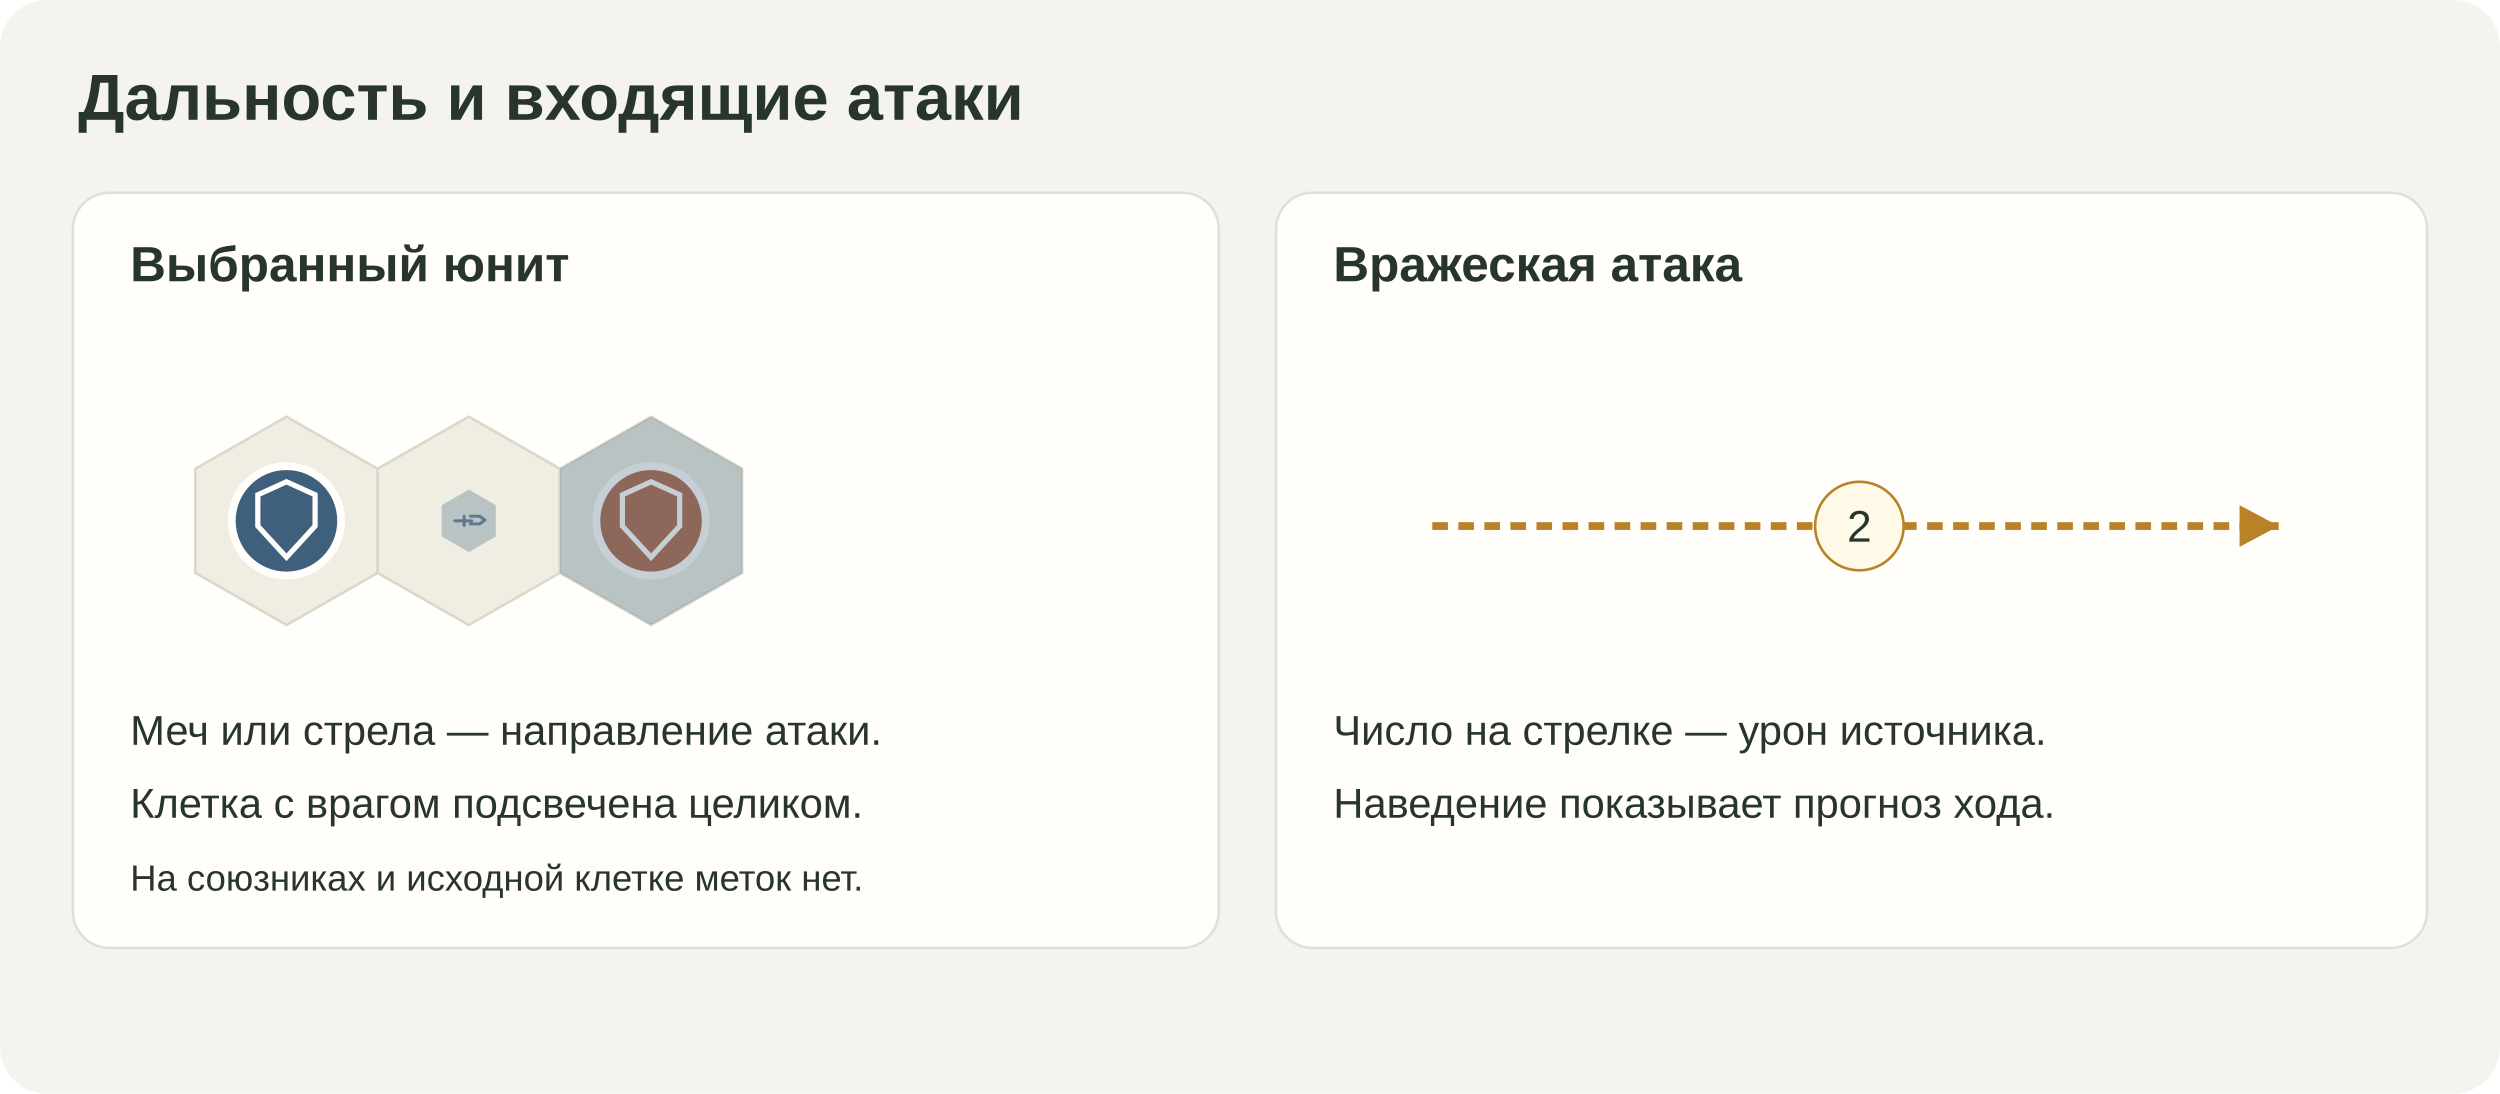
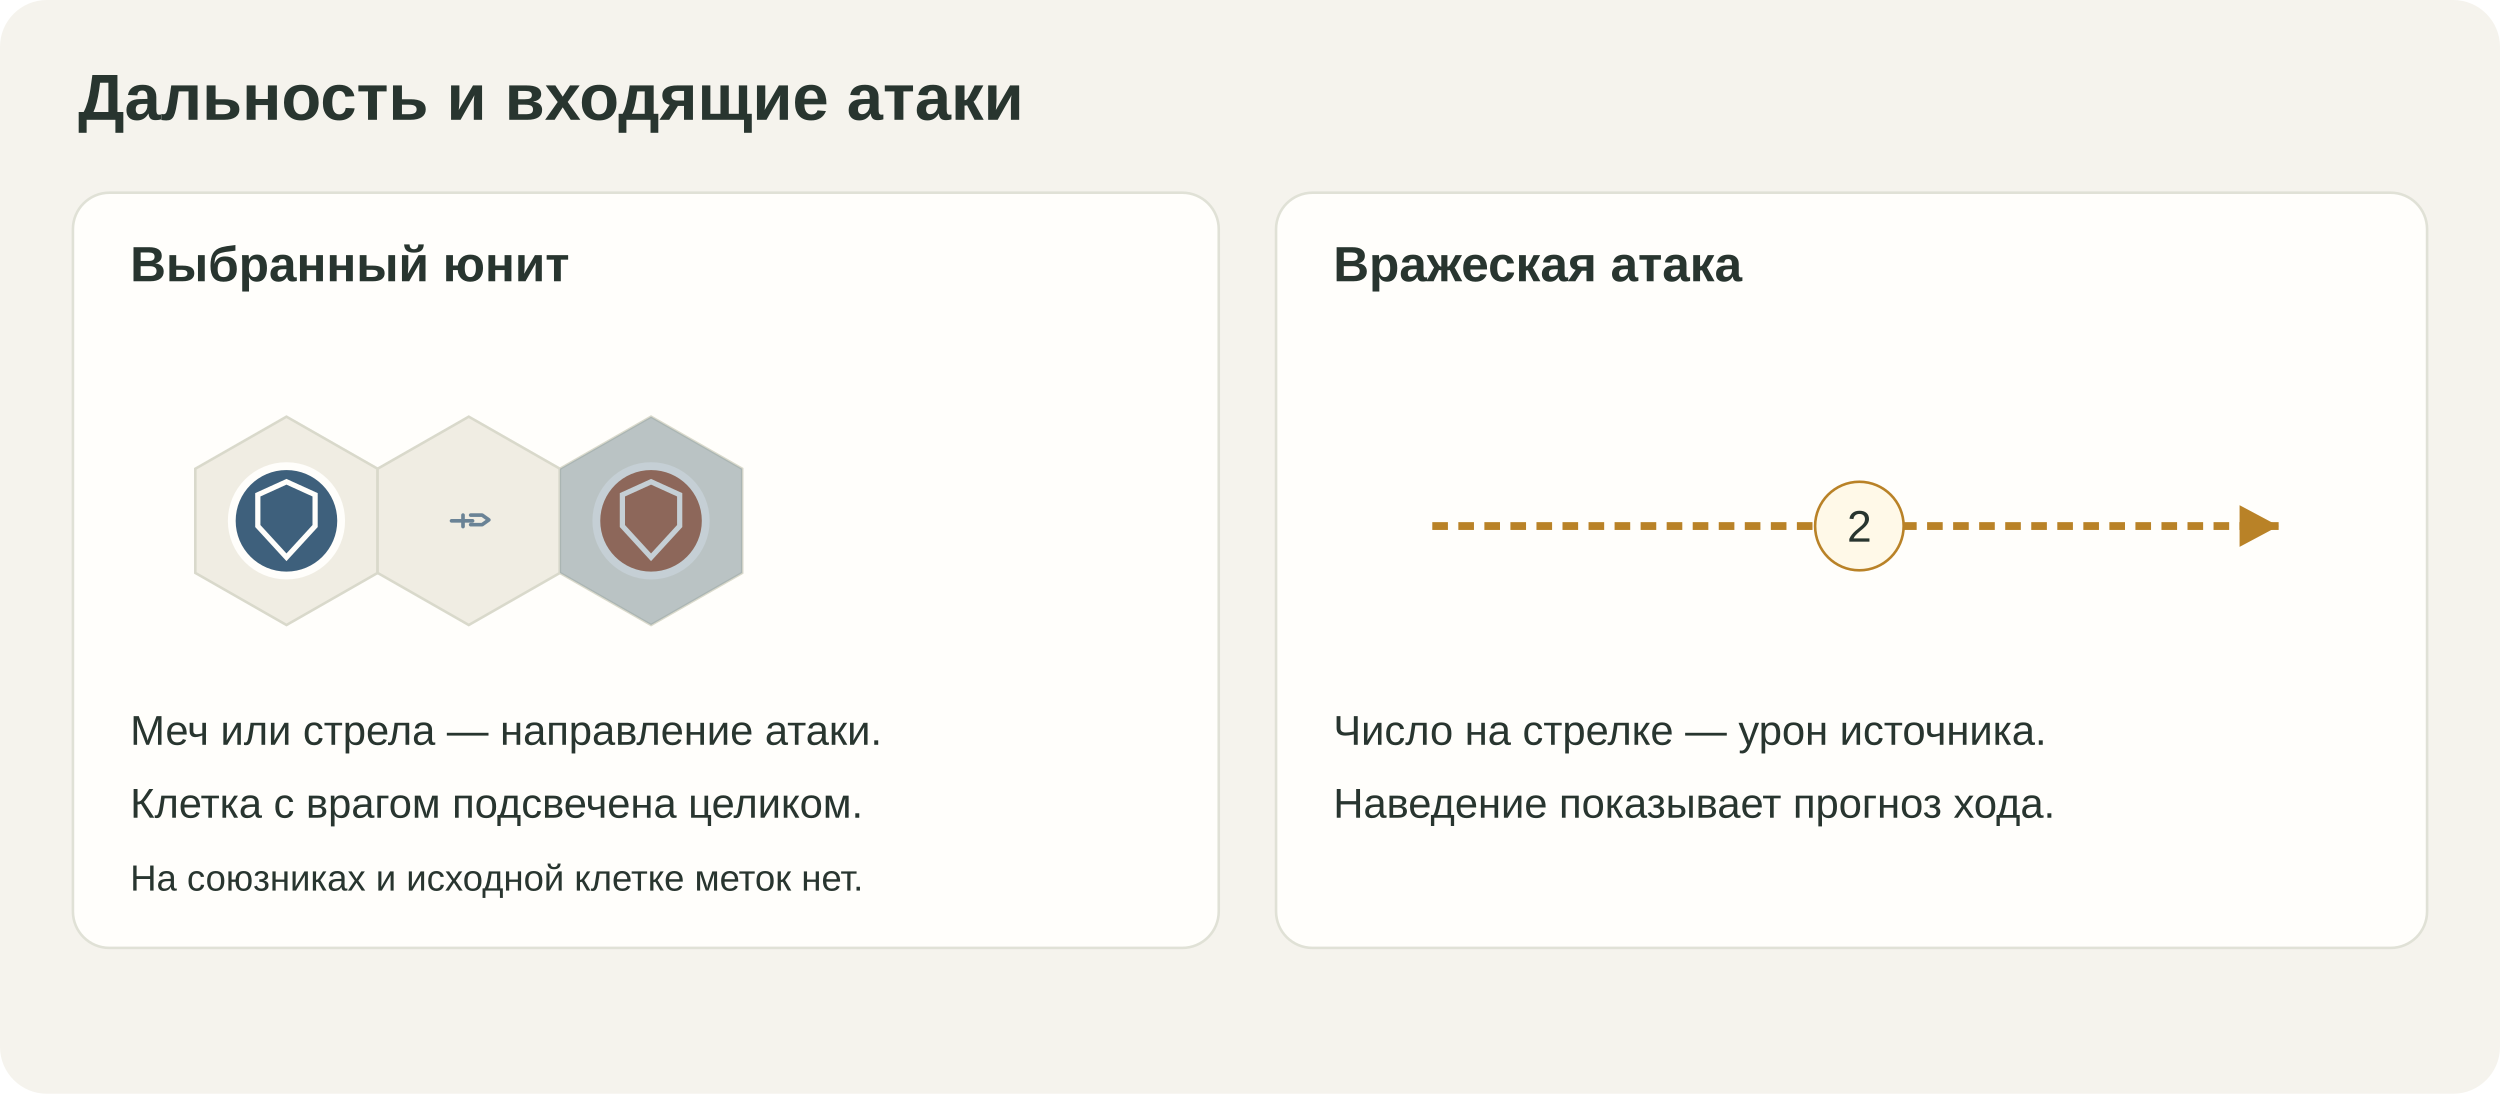
<svg xmlns="http://www.w3.org/2000/svg" width="960" height="420" viewBox="0 0 960 420" role="img" font-family="Arial,sans-serif">
  <rect width="960" height="420" rx="18" fill="#f5f3ed" />
  <g fill="#28352f">
    <text x="30" y="46" font-size="25" font-weight="700">Дальность и входящие атаки</text>
    <rect x="28" y="74" width="440" height="290" rx="14" fill="#fffefb" stroke="#e0e1d6" />
    <rect x="490" y="74" width="442" height="290" rx="14" fill="#fffefb" stroke="#e0e1d6" />
    <text x="50" y="108" font-size="19" font-weight="700">Выбранный юнит</text>
    <text x="512" y="108" font-size="19" font-weight="700">Вражеская атака</text>
    <g fill="#f0ede3" stroke="#d9d9cb">
      <polygon points="110,160 145,180 145,220 110,240 75,220 75,180" />
      <polygon points="180,160 215,180 215,220 180,240 145,220 145,180" />
      <polygon points="250,160 285,180 285,220 250,240 215,220 215,180" />
    </g>
    <circle cx="110" cy="200" r="21" fill="#3e607c" stroke="#fffefb" stroke-width="3" />
    <path d="M110 185 121 190v12l-11 12-11-12v-12Z" fill="none" stroke="#fffefb" stroke-width="2" />
    <circle cx="250" cy="200" r="21" fill="#af6a4b" stroke="#fffefb" stroke-width="3" />
    <path d="M250 185 261 190v12l-11 12-11-12v-12Z" fill="none" stroke="#fffefb" stroke-width="2" />
-     <polygon points="190.39,194.00 190.39,206.00 180.00,212.00 169.61,206.00 169.61,194.00 180.00,188.00" fill="#3e607c" opacity=".3" />
    <polygon points="250,160 285,180 285,220 250,240 215,220 215,180" fill="#3e607c" opacity=".3" />
    <g transform="translate(180,200) rotate(45)" fill="none" stroke="#3e607c" stroke-width="2.7" opacity=".75" stroke-linecap="round" stroke-linejoin="round">
-       <g transform="translate(-5.04,-5.04) scale(.42)">
+       <g transform="translate(-6.24,-6.24) scale(.52)">
        <path d="m5 19 9-9M10 8l6-6 6-1-1 6-6 6M6 12l6 6M3 21l3-3" />
      </g>
    </g>
    <text x="50" y="286" font-size="16">Меч или стрела — направление атаки.</text>
    <text x="50" y="314" font-size="16">Клетка с врагом подсвечена целиком.</text>
    <text x="50" y="342" font-size="14">На союзниках и исходной клетке меток нет.</text>
    <line x1="550" y1="202" x2="875" y2="202" stroke="#b98227" stroke-width="3" stroke-dasharray="6 4" />
    <path d="m875 202-15-8v16Z" fill="#b98227" />
    <circle cx="714" cy="202" r="17" fill="#fff9e8" stroke="#b98227" />
    <text x="714" y="208" text-anchor="middle" font-size="17">2</text>
    <text x="512" y="286" font-size="16">Число на стрелке — урон источника.</text>
    <text x="512" y="314" font-size="16">Наведение показывает прогноз хода.</text>
  </g>
</svg>
